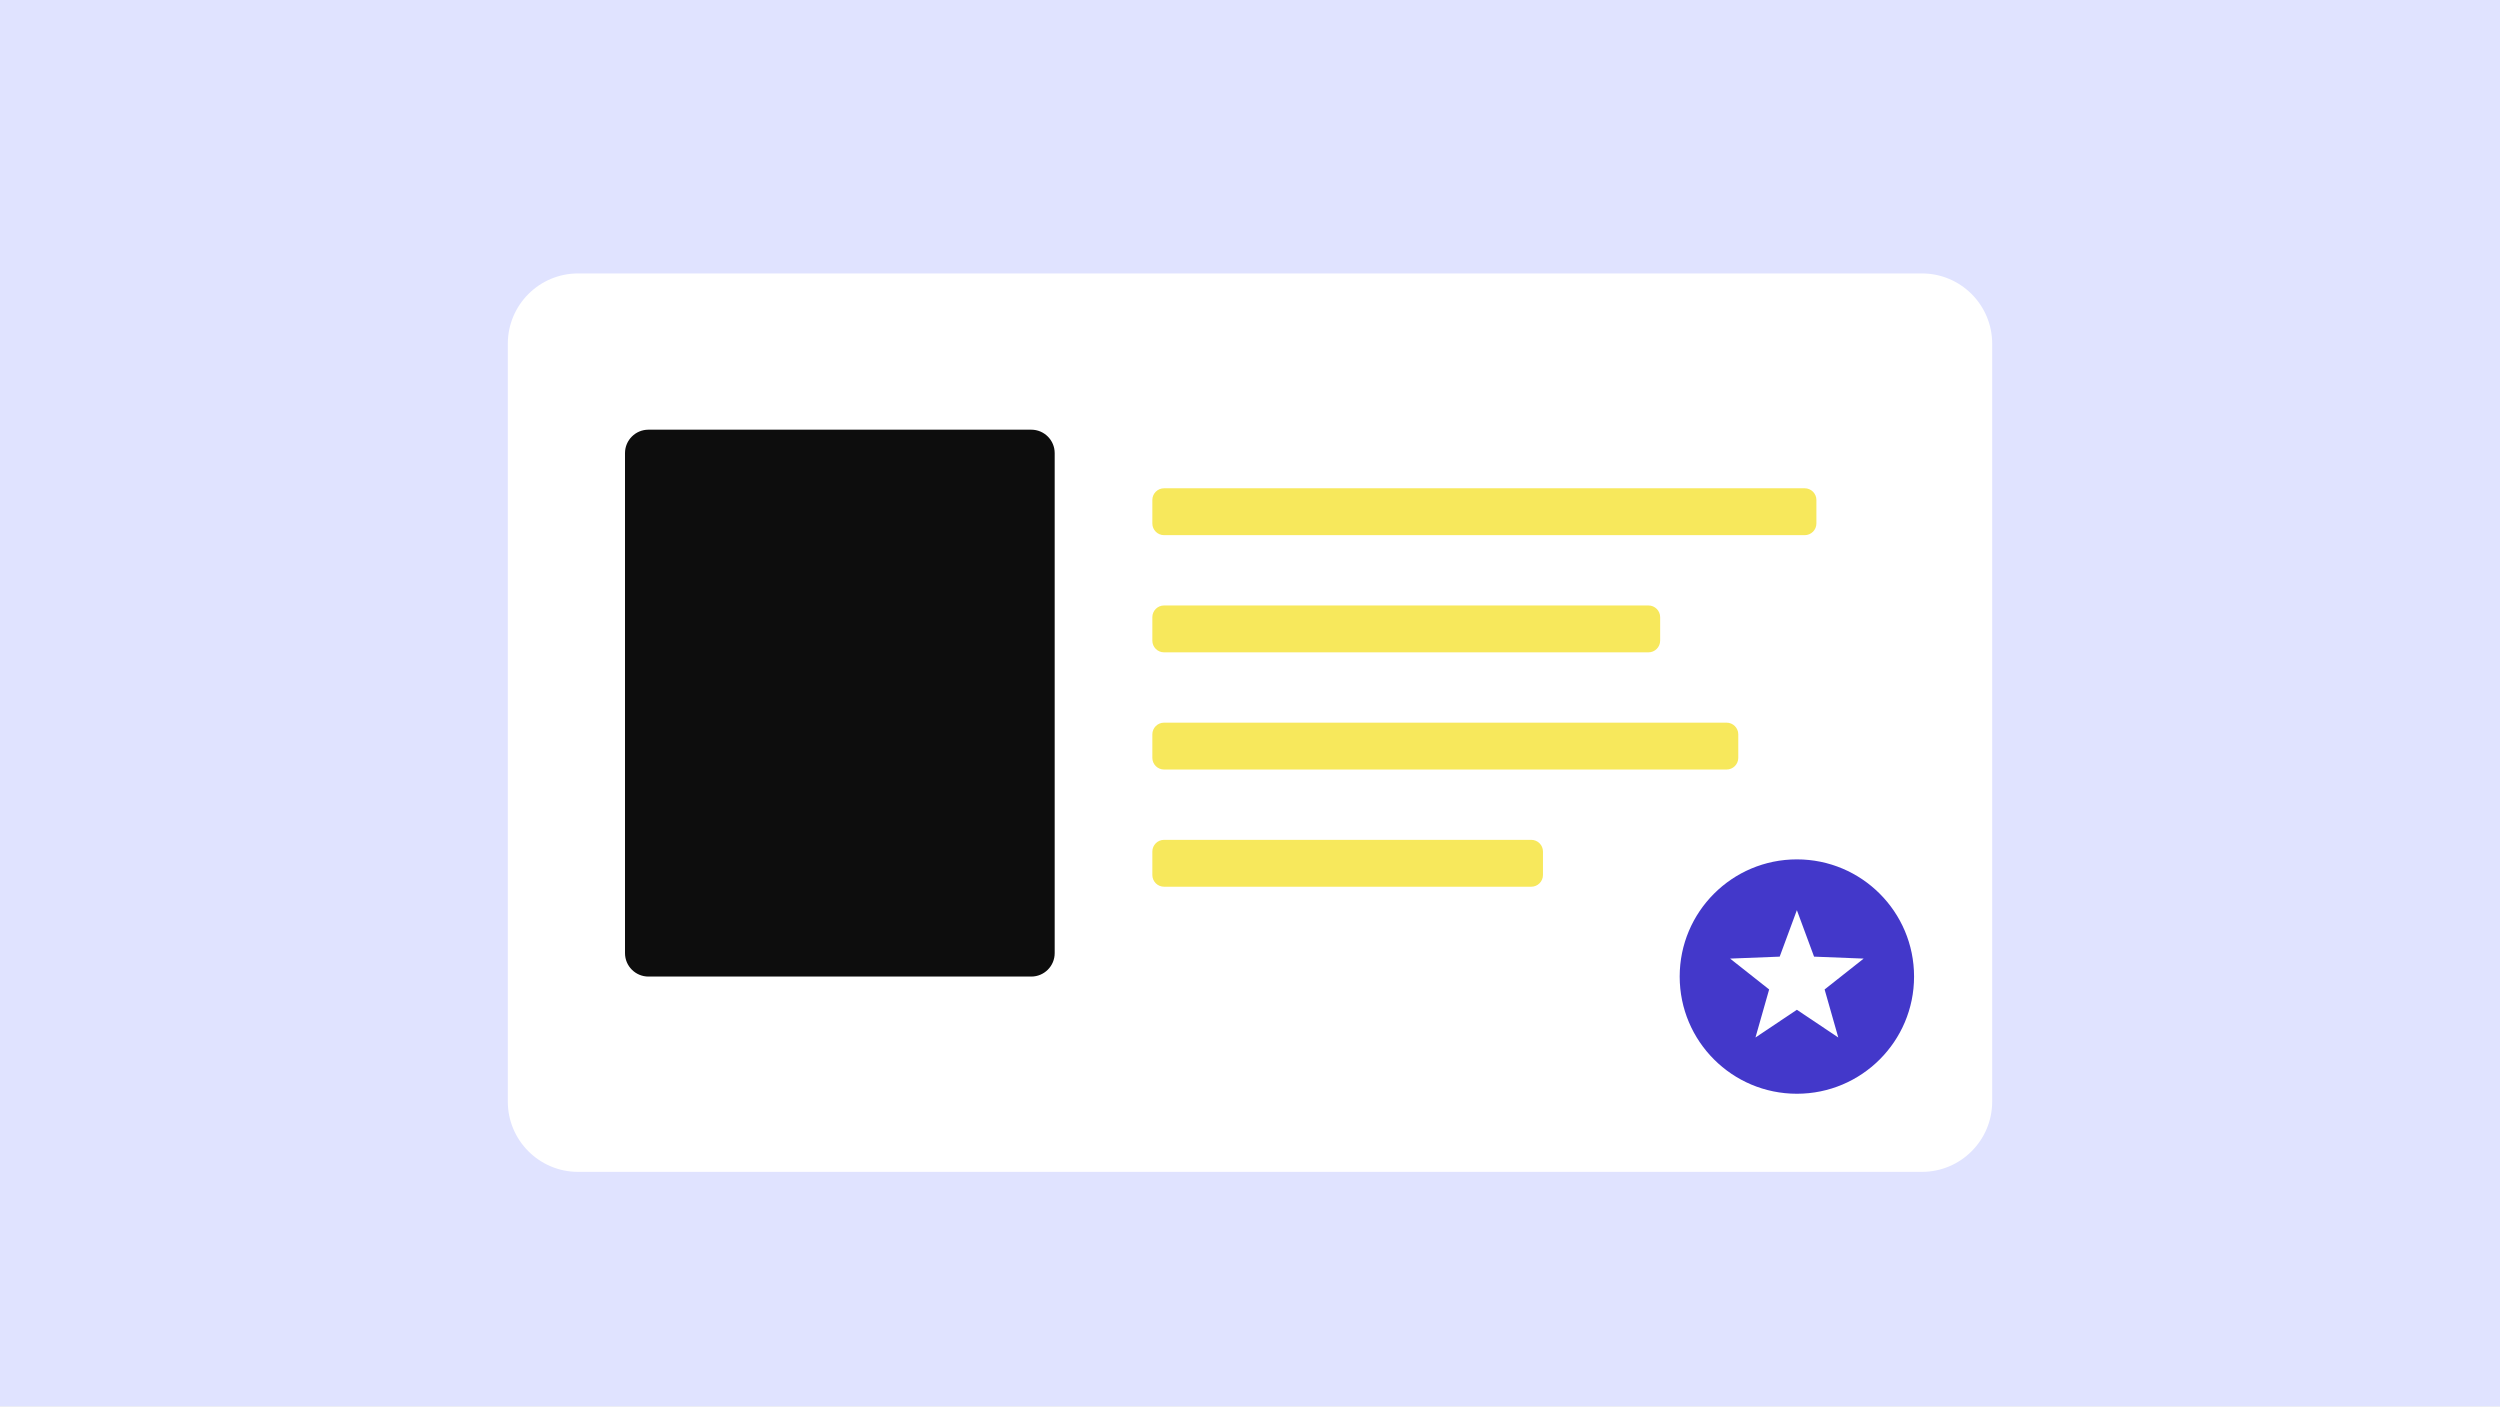
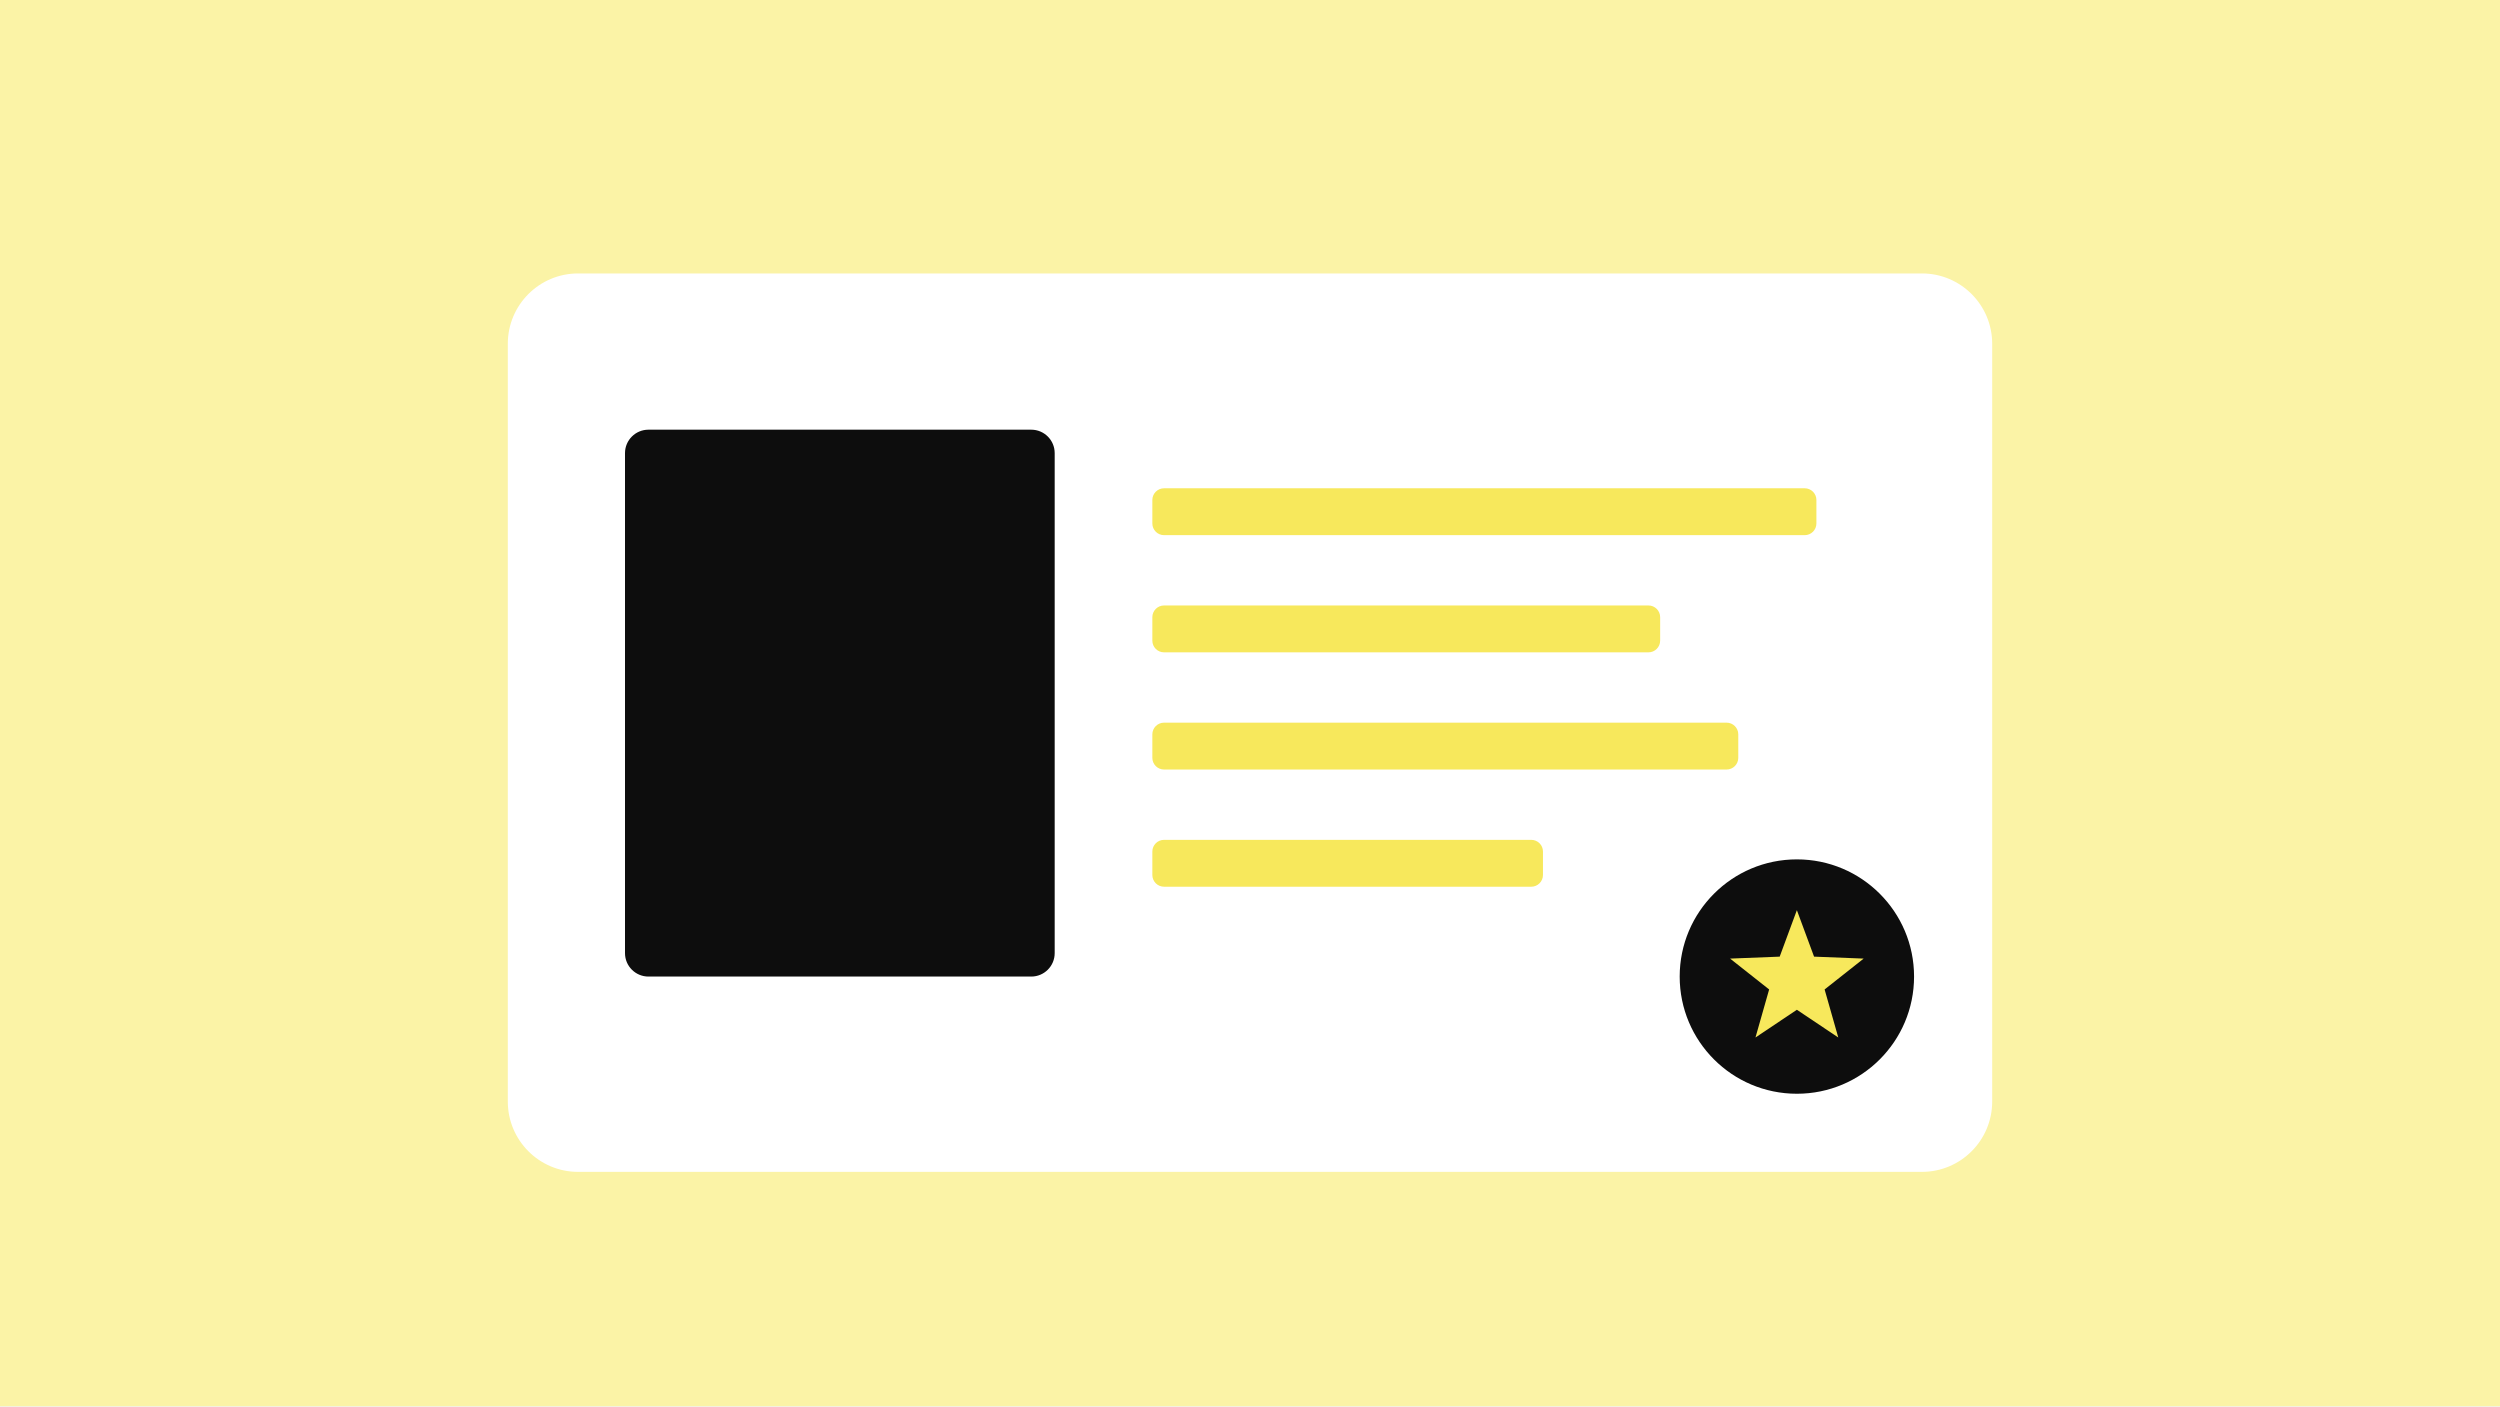
<svg xmlns="http://www.w3.org/2000/svg" viewBox="0 0 640 360" aria-hidden="true">
-   <rect width="640" height="360" fill="#E0E3FF" />
+   <rect width="640" height="360" fill="#FBF3A6" />
  <rect x="130" y="70" width="380" height="230" rx="18" fill="#FFFFFF" />
  <rect x="160" y="110" width="110" height="140" rx="6" fill="#0D0D0D" />
  <rect x="295" y="125" width="170" height="12" rx="3" fill="#F7E85C" />
  <rect x="295" y="155" width="130" height="12" rx="3" fill="#F7E85C" />
  <rect x="295" y="185" width="150" height="12" rx="3" fill="#F7E85C" />
  <rect x="295" y="215" width="100" height="12" rx="3" fill="#F7E85C" />
-   <circle cx="460" cy="250" r="30" fill="#4338CA" />
-   <polygon points="460.0,233.0 464.4,244.9 477.1,245.4 467.1,253.3 470.6,265.6 460.0,258.5 449.4,265.6 452.9,253.3 442.9,245.4 455.6,244.9" fill="#FFFFFF" />
+   <circle cx="460" cy="250" r="30" fill="#0D0D0D" />
+   <polygon points="460.0,233.0 464.4,244.9 477.1,245.4 467.1,253.3 470.6,265.6 460.0,258.5 449.4,265.6 452.9,253.3 442.9,245.4 455.6,244.9" fill="#F7E85C" />
</svg>
